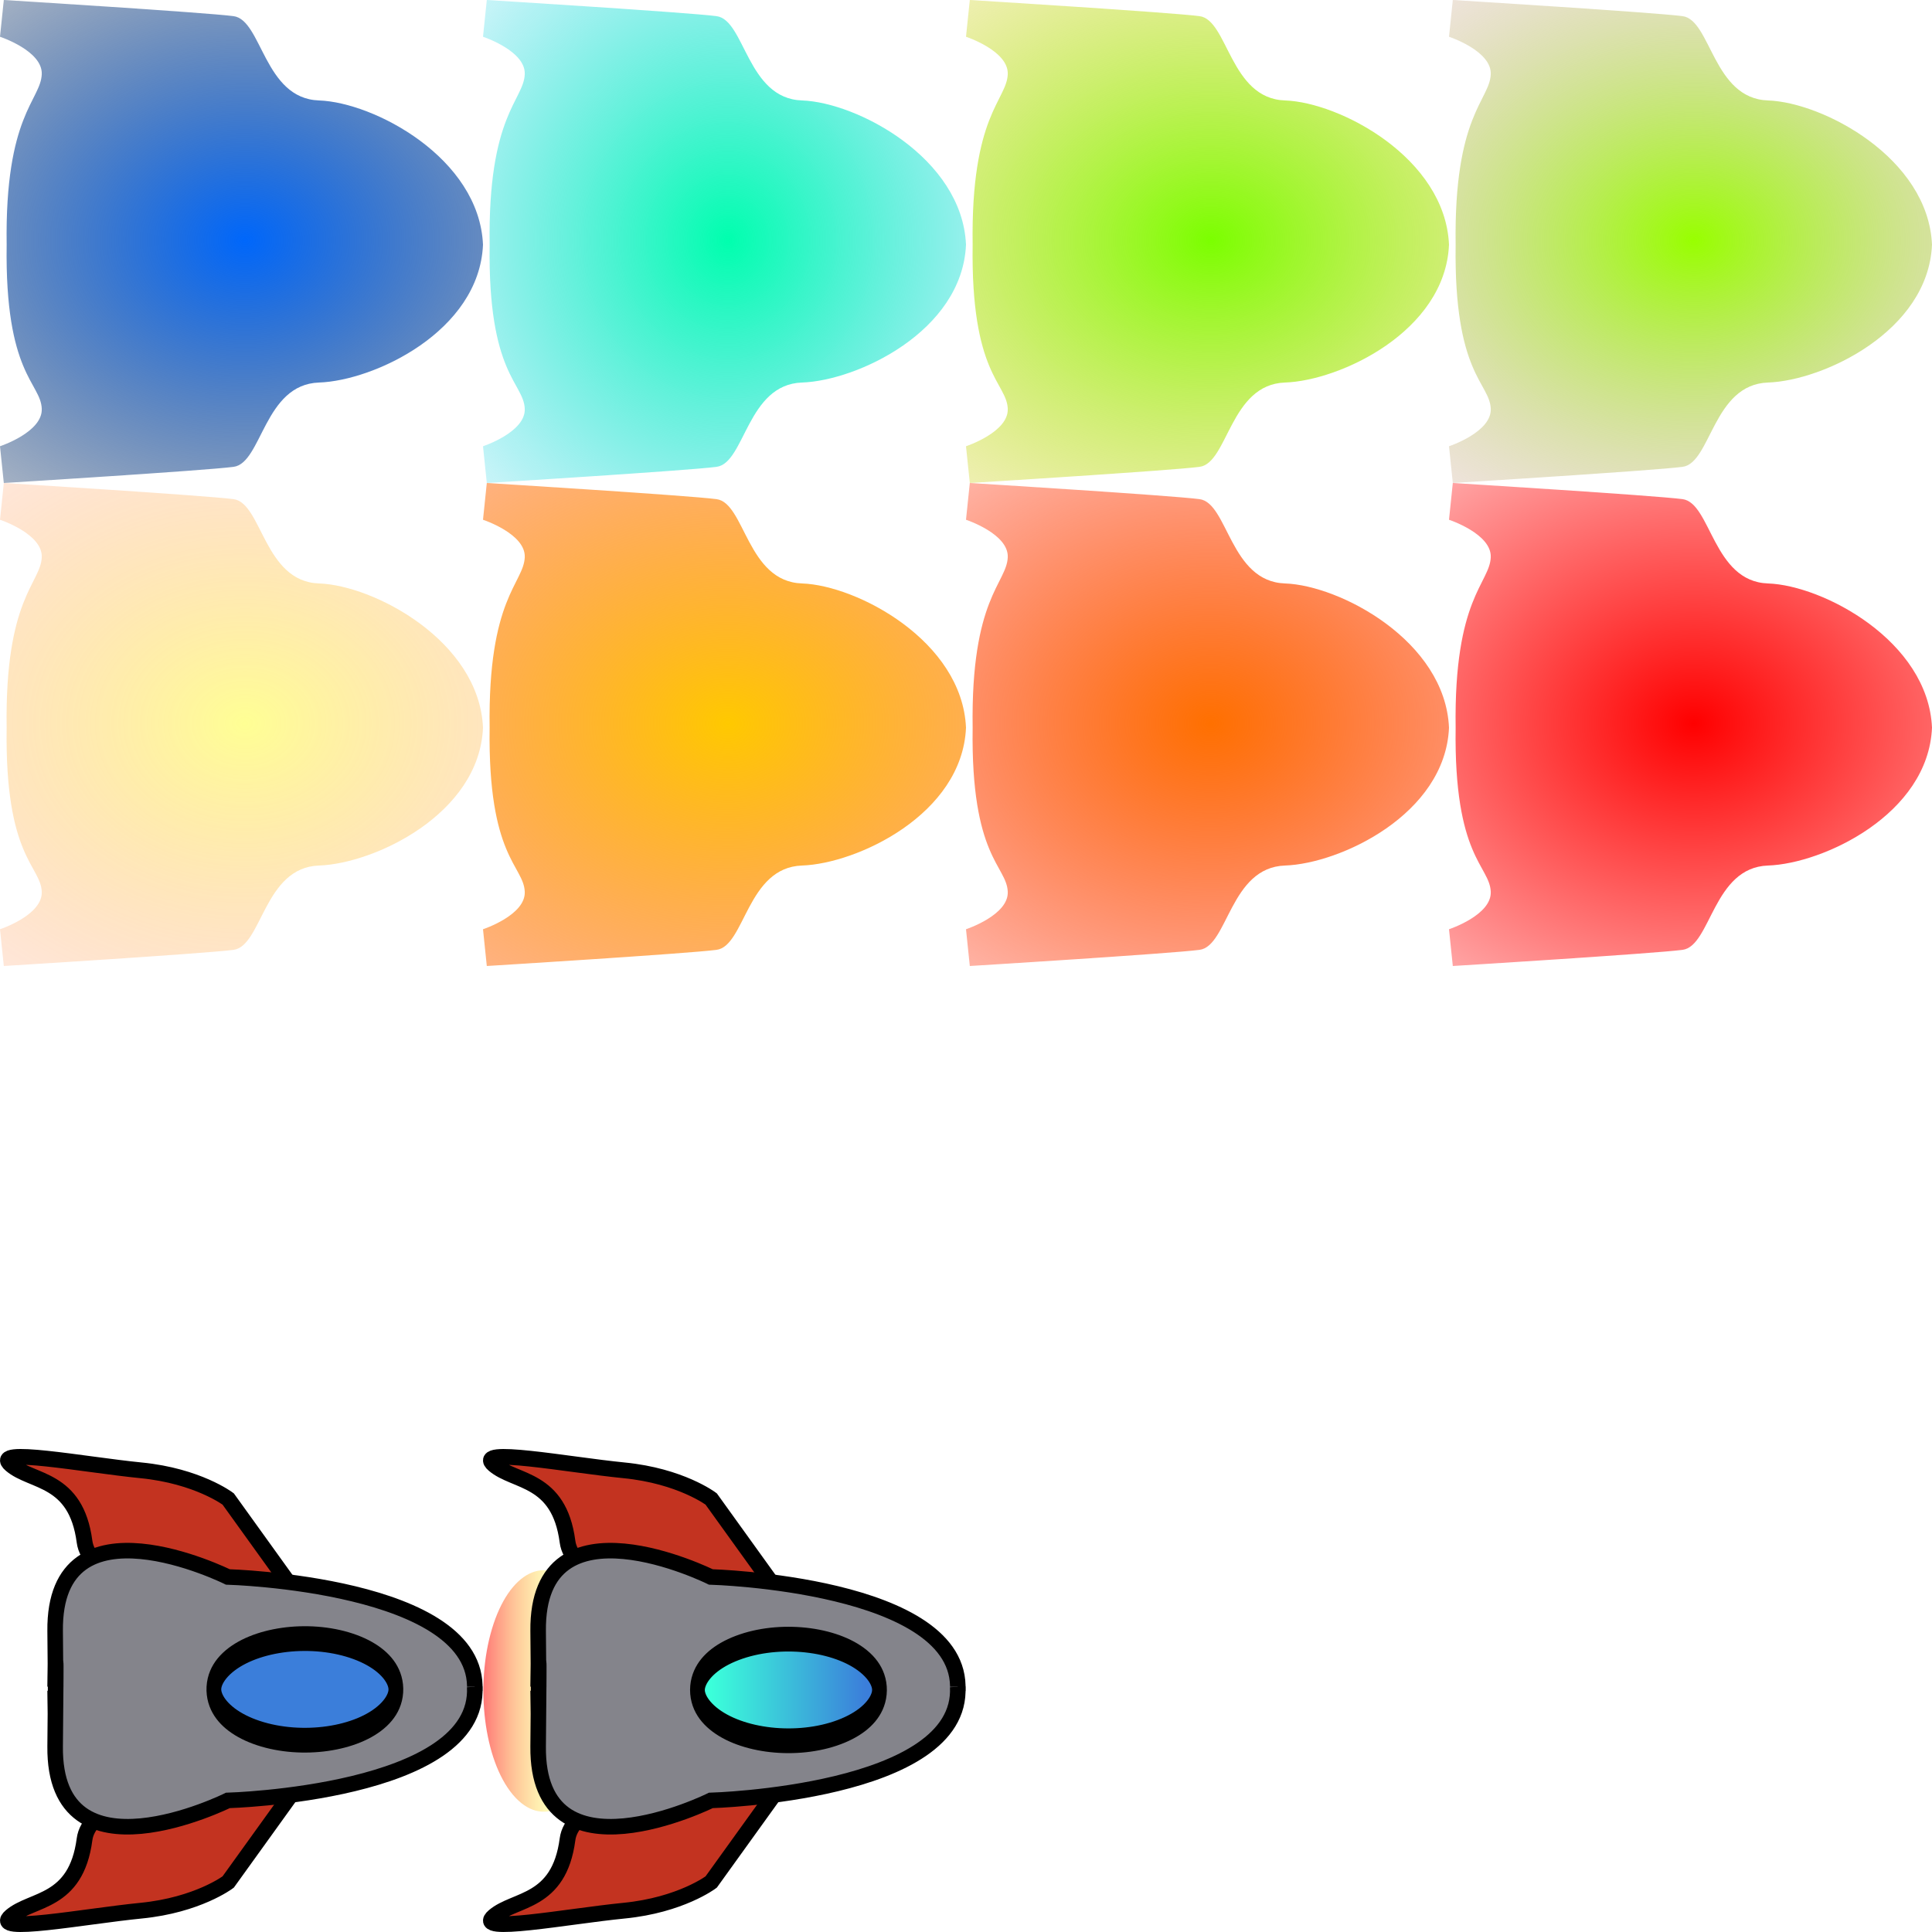
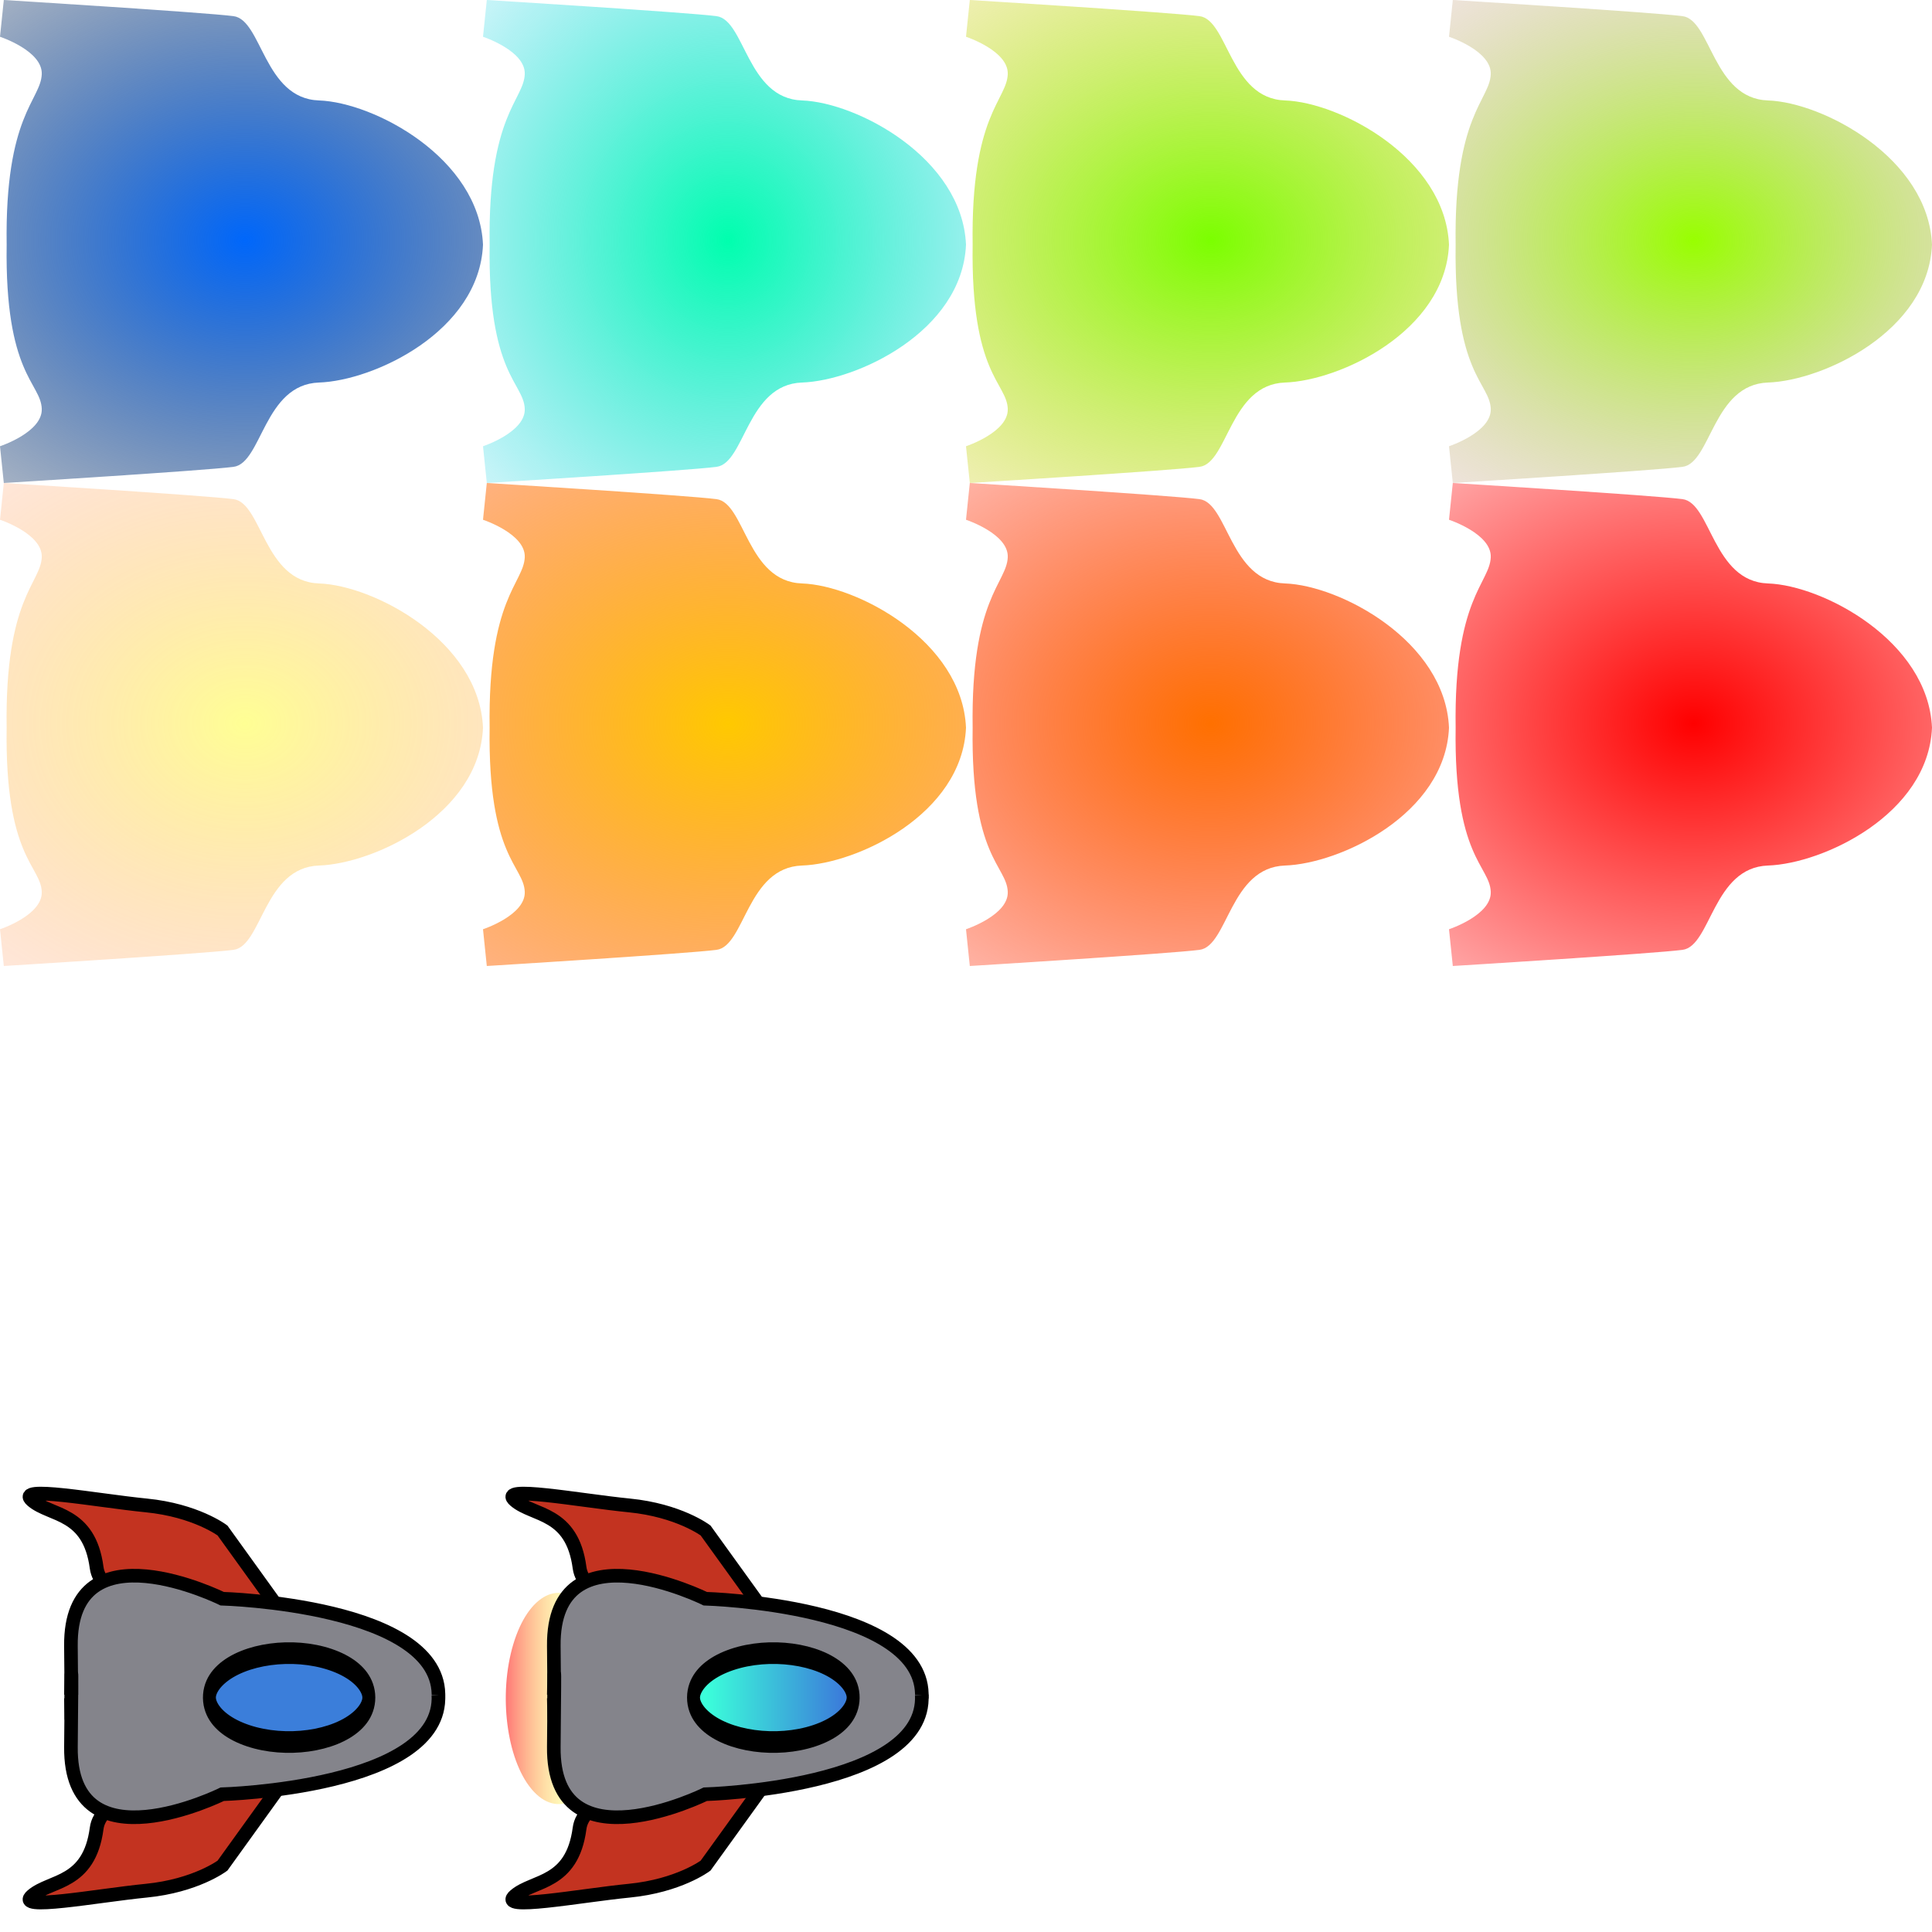
<svg xmlns="http://www.w3.org/2000/svg" xmlns:xlink="http://www.w3.org/1999/xlink" width="128" height="128" id="svg3080" version="1.1">
  <defs id="defs3082">
    <linearGradient id="linearGradient3928">
      <stop style="stop-color:#00ffae;stop-opacity:1;" offset="0" id="stop3930" />
      <stop style="stop-color:#1dc3f2;stop-opacity:0;" offset="1" id="stop3932" />
    </linearGradient>
    <linearGradient id="linearGradient3846">
      <stop id="stop3848" offset="0" style="stop-color:#00ff00;stop-opacity:1;" />
      <stop id="stop3850" offset="1" style="stop-color:#000000;stop-opacity:0" />
    </linearGradient>
    <linearGradient id="linearGradient3826">
      <stop style="stop-color:#00ff00;stop-opacity:1;" offset="0" id="stop3828" />
      <stop style="stop-color:#000000;stop-opacity:0;" offset="1" id="stop3830" />
    </linearGradient>
    <linearGradient id="linearGradient3808">
      <stop style="stop-color:#3b7eda;stop-opacity:1;" offset="0" id="stop3810" />
      <stop style="stop-color:#3b7eda;stop-opacity:1;" offset="1" id="stop3812" />
    </linearGradient>
    <linearGradient xlink:href="#linearGradient3808" id="linearGradient3814" x1="14.056" y1="12.353" x2="19.165" y2="12.353" gradientUnits="userSpaceOnUse" />
    <linearGradient xlink:href="#linearGradient3819" id="linearGradient3825" x1="-4.026" y1="6.841" x2="0.012" y2="6.841" gradientUnits="userSpaceOnUse" />
    <linearGradient id="linearGradient3819">
      <stop style="stop-color:#ff0000;stop-opacity:1;" offset="0" id="stop3821" />
      <stop style="stop-color:#ffe412;stop-opacity:0.561;" offset="1" id="stop3823" />
    </linearGradient>
    <linearGradient xlink:href="#linearGradient3808-7" id="linearGradient3814-0" x1="16.551" y1="17.625" x2="16.632" y2="7.146" gradientUnits="userSpaceOnUse" />
    <linearGradient id="linearGradient3808-7">
      <stop style="stop-color:#3b7eda;stop-opacity:1;" offset="0" id="stop3810-6" />
      <stop style="stop-color:#3bffda;stop-opacity:1;" offset="1" id="stop3812-0" />
    </linearGradient>
    <linearGradient xlink:href="#linearGradient3808-6" id="linearGradient3814-3" x1="14.056" y1="12.353" x2="19.165" y2="12.353" gradientUnits="userSpaceOnUse" />
    <linearGradient id="linearGradient3808-6">
      <stop style="stop-color:#3b7eda;stop-opacity:1;" offset="0" id="stop3810-7" />
      <stop style="stop-color:#3b7eda;stop-opacity:1;" offset="1" id="stop3812-5" />
    </linearGradient>
    <radialGradient xlink:href="#linearGradient3826" id="radialGradient3832" cx="16.982" cy="79.82" fx="16.982" fy="79.82" r="15.443" gradientTransform="translate(0,-2.2471505e-6)" gradientUnits="userSpaceOnUse" />
    <radialGradient xlink:href="#linearGradient3846" id="radialGradient3844" cx="16.228" cy="72.803" fx="16.228" fy="72.803" r="16.476" gradientTransform="matrix(-1.499081,0,0,-1.515272,40.55406,190.1753)" gradientUnits="userSpaceOnUse" />
    <radialGradient xlink:href="#linearGradient3846-5" id="radialGradient3844-2" cx="16.228" cy="72.803" fx="16.228" fy="72.803" r="16.476" gradientTransform="matrix(-1.499081,0,0,-1.515272,40.55406,190.1753)" gradientUnits="userSpaceOnUse" />
    <linearGradient id="linearGradient3846-5">
      <stop id="stop3848-1" offset="0" style="stop-color:#0067fb;stop-opacity:1;" />
      <stop id="stop3850-9" offset="1" style="stop-color:#000000;stop-opacity:0" />
    </linearGradient>
    <radialGradient r="16.476" fy="72.803" fx="16.228" cy="72.803" cx="16.228" gradientTransform="matrix(-2.423637,0,0,1.947155,55.55736,-125.8321)" gradientUnits="userSpaceOnUse" id="radialGradient3867" xlink:href="#linearGradient3846-5" />
    <radialGradient r="16.476" fy="72.803" fx="16.228" cy="72.803" cx="16.228" gradientTransform="matrix(-2.423637,0,0,1.973391,55.55736,-63.95875)" gradientUnits="userSpaceOnUse" id="radialGradient3867-1" xlink:href="#linearGradient3846-5-2" />
    <linearGradient id="linearGradient3846-5-2">
      <stop id="stop3848-1-0" offset="0" style="stop-color:#00ff00;stop-opacity:1;" />
      <stop id="stop3850-9-6" offset="1" style="stop-color:#000000;stop-opacity:0" />
    </linearGradient>
    <radialGradient r="16.476" fy="72.803" fx="16.228" cy="72.803" cx="16.228" gradientTransform="matrix(-1.726486,-1.8179866e-8,-1.9769662e-8,1.877464,76.24429,-120.7585)" gradientUnits="userSpaceOnUse" id="radialGradient3909" xlink:href="#linearGradient3928" />
    <radialGradient r="16.476" fy="72.803" fx="16.228" cy="72.803" cx="16.228" gradientTransform="matrix(-2.423637,0,0,1.947155,87.55736,-61.83214)" gradientUnits="userSpaceOnUse" id="radialGradient3909-7" xlink:href="#linearGradient3928-4" />
    <linearGradient id="linearGradient3928-4">
      <stop style="stop-color:#7bff00;stop-opacity:1;" offset="0" id="stop3930-9" />
      <stop style="stop-color:#ffba36;stop-opacity:0;" offset="1" id="stop3932-2" />
    </linearGradient>
    <radialGradient r="16.476" fy="72.803" fx="16.228" cy="72.803" cx="16.228" gradientTransform="matrix(-2.423637,0,0,1.947155,119.5574,-125.8321)" gradientUnits="userSpaceOnUse" id="radialGradient3949" xlink:href="#linearGradient3928-4" />
    <radialGradient r="16.476" fy="72.803" fx="16.228" cy="72.803" cx="16.228" gradientTransform="matrix(-2.423637,0,0,1.947155,119.5574,-61.83214)" gradientUnits="userSpaceOnUse" id="radialGradient3949-4" xlink:href="#linearGradient3928-4-5" />
    <linearGradient id="linearGradient3928-4-5">
      <stop style="stop-color:#98ff00;stop-opacity:1;" offset="0" id="stop3930-9-9" />
      <stop style="stop-color:#ed86ed;stop-opacity:0;" offset="1" id="stop3932-2-1" />
    </linearGradient>
    <radialGradient r="16.476" fy="72.803" fx="16.228" cy="72.803" cx="16.228" gradientTransform="matrix(-2.423637,0,0,1.947155,151.5574,-125.8321)" gradientUnits="userSpaceOnUse" id="radialGradient3983" xlink:href="#linearGradient3928-4-5" />
    <radialGradient r="16.476" fy="72.803" fx="16.228" cy="72.803" cx="16.228" gradientTransform="matrix(-2.423637,0,0,1.947155,151.5574,-61.83214)" gradientUnits="userSpaceOnUse" id="radialGradient3983-8" xlink:href="#linearGradient3928-4-5-9" />
    <linearGradient id="linearGradient3928-4-5-9">
      <stop style="stop-color:#ffff00;stop-opacity:1;" offset="0" id="stop3930-9-9-6" />
      <stop style="stop-color:#ff0000;stop-opacity:0;" offset="1" id="stop3932-2-1-0" />
    </linearGradient>
    <radialGradient r="16.476" fy="72.803" fx="16.228" cy="72.803" cx="16.228" gradientTransform="matrix(-2.423637,0,0,1.947155,55.55736,-93.83214)" gradientUnits="userSpaceOnUse" id="radialGradient4017" xlink:href="#linearGradient3928-4-5-9" />
    <radialGradient r="16.476" fy="72.803" fx="16.228" cy="72.803" cx="16.228" gradientTransform="matrix(-2.423637,0,0,1.947155,151.5574,-61.83214)" gradientUnits="userSpaceOnUse" id="radialGradient3983-4" xlink:href="#linearGradient3928-4-5-0" />
    <linearGradient id="linearGradient3928-4-5-0">
      <stop style="stop-color:#ffc900;stop-opacity:1;" offset="0" id="stop3930-9-9-9" />
      <stop style="stop-color:#ff0000;stop-opacity:0;" offset="1" id="stop3932-2-1-4" />
    </linearGradient>
    <radialGradient r="16.476" fy="72.803" fx="16.228" cy="72.803" cx="16.228" gradientTransform="matrix(-3.141481,2.6142163e-8,2.0843126e-8,2.5047,99.20624,-134.423)" gradientUnits="userSpaceOnUse" id="radialGradient4017-5" xlink:href="#linearGradient3928-4-5-0" />
    <radialGradient r="16.476" fy="72.803" fx="16.228" cy="72.803" cx="16.228" gradientTransform="matrix(-2.423637,0,0,1.947155,151.5574,-61.83214)" gradientUnits="userSpaceOnUse" id="radialGradient3983-6" xlink:href="#linearGradient3928-4-5-6" />
    <linearGradient id="linearGradient3928-4-5-6">
      <stop style="stop-color:#ff7000;stop-opacity:1;" offset="0" id="stop3930-9-9-3" />
      <stop style="stop-color:#ff0000;stop-opacity:0;" offset="1" id="stop3932-2-1-9" />
    </linearGradient>
    <radialGradient r="16.476" fy="72.803" fx="16.228" cy="72.803" cx="16.228" gradientTransform="matrix(-2.423637,0,0,1.947155,119.5574,-93.83214)" gradientUnits="userSpaceOnUse" id="radialGradient4017-9" xlink:href="#linearGradient3928-4-5-6" />
    <radialGradient r="16.476" fy="72.803" fx="16.228" cy="72.803" cx="16.228" gradientTransform="matrix(-2.423637,0,0,1.947155,151.5574,-61.83214)" gradientUnits="userSpaceOnUse" id="radialGradient3983-2" xlink:href="#linearGradient3928-4-5-1" />
    <linearGradient id="linearGradient3928-4-5-1">
      <stop style="stop-color:#ff0000;stop-opacity:1;" offset="0" id="stop3930-9-9-30" />
      <stop style="stop-color:#ff0000;stop-opacity:0;" offset="1" id="stop3932-2-1-99" />
    </linearGradient>
    <radialGradient r="16.476" fy="72.803" fx="16.228" cy="72.803" cx="16.228" gradientTransform="matrix(-2.423637,0,0,1.947155,151.5574,-93.83214)" gradientUnits="userSpaceOnUse" id="radialGradient4017-1" xlink:href="#linearGradient3928-4-5-1" />
  </defs>
-   <path style="opacity:0.536;fill:url(#linearGradient3825);fill-opacity:1;fill-rule:nonzero;stroke:none" id="path3817" d="m -2.1,13.603 a 3.931,7.862 0 1 1 0.031,0.037" transform="matrix(1.017369,0,0,1.017368,36.09599,105.0402)" />
+   <path style="opacity:0.536;fill:url(#linearGradient3825);fill-opacity:1;fill-rule:nonzero;stroke:none" id="path3817" d="m -2.1,13.603 a 3.931,7.862 0 1 1 0.031,0.037" transform="matrix(0.8922041,0,0,0.8901553,37.07993,106.4107)" />
  <g id="layer1" transform="translate(0,96)">
-     <path style="fill:#c33320;fill-opacity:1;stroke:#000000;stroke-width:1.043px;stroke-linecap:butt;stroke-linejoin:miter;stroke-opacity:1" d="m 19.478,22.628 -4.361,6.061 c 0,0 -2.016,1.527 -5.767,1.897 C 5.6,30.957 -0.683,32.16 0.723,30.957 2.13,29.754 5.037,30.124 5.6,25.867 c 0.563,-4.257 13.879,-3.239 13.879,-3.239 z" id="path3876-6" />
-     <path style="fill:#c33320;fill-opacity:1;stroke:#000000;stroke-width:1.043px;stroke-linecap:butt;stroke-linejoin:miter;stroke-opacity:1" d="M 19.478,9.372 15.118,3.311 c 0,0 -2.016,-1.527 -5.767,-1.897 C 5.6,1.043 -0.683,-0.16 0.723,1.043 2.13,2.246 5.037,1.876 5.6,6.133 6.162,10.39 19.478,9.372 19.478,9.372 z" id="path3876" />
-     <path style="fill:#84848b;fill-opacity:1;stroke:#000000;stroke-width:1.03px;stroke-linecap:butt;stroke-linejoin:miter;stroke-opacity:1" d="M 31.451,16.007 C 31.829,8.94 15.094,8.477 15.094,8.477 c 0,0 -11.535,-5.726 -11.441,3.579 0.095,9.304 0,3.951 0,3.951" id="path3088" />
-     <path style="fill:#84848b;fill-opacity:1;stroke:#000000;stroke-width:1.03px;stroke-linecap:butt;stroke-linejoin:miter;stroke-opacity:1" d="m 31.451,15.753 c 0.378,7.068 -16.357,7.53 -16.357,7.53 0,0 -11.535,5.726 -11.441,-3.579 0.095,-9.304 0,-3.951 0,-3.951" id="path3088-3" />
-     <path style="fill:url(#linearGradient3814);fill-opacity:1;fill-rule:nonzero;stroke:#000000;stroke-width:1;stroke-linecap:round;stroke-linejoin:round;stroke-miterlimit:4;stroke-opacity:1;stroke-dasharray:none" id="path3878" d="m 15.562,17.653 c -0.976,-1.736 -1.297,-5.517 -0.719,-8.443 0.579,-2.927 1.839,-3.892 2.814,-2.156 0.976,1.736 1.297,5.517 0.719,8.443 -0.575,2.908 -1.824,3.882 -2.798,2.184" transform="matrix(0,1.638929,-0.9784126,0,32.28543,-11.29491)" />
+     <path style="fill:#c33320;fill-opacity:1;stroke:#000000;stroke-width:0.913px;stroke-linecap:butt;stroke-linejoin:miter;stroke-opacity:1" d="m 18.559,22.3 -3.819,5.303 c 0,0 -1.766,1.336 -5.051,1.66 C 6.404,29.587 0.901,30.639 2.133,29.587 3.365,28.534 5.911,28.858 6.404,25.134 6.897,21.409 18.559,22.3 18.559,22.3 z" id="path3876-6" />
+     <path style="fill:#c33320;fill-opacity:1;stroke:#000000;stroke-width:0.913px;stroke-linecap:butt;stroke-linejoin:miter;stroke-opacity:1" d="M 18.559,10.701 14.74,5.398 c 0,0 -1.766,-1.336 -5.051,-1.66 C 6.404,3.414 0.901,2.361 2.133,3.414 3.365,4.466 5.911,4.143 6.404,7.867 6.897,11.592 18.559,10.701 18.559,10.701 z" id="path3876" />
+     <path style="fill:#84848b;fill-opacity:1;stroke:#000000;stroke-width:0.902px;stroke-linecap:butt;stroke-linejoin:miter;stroke-opacity:1" d="M 29.044,16.507 C 29.375,10.323 14.718,9.918 14.718,9.918 c 0,0 -10.102,-5.01 -10.019,3.131 0.083,8.141 0,3.457 0,3.457" id="path3088" />
+     <path style="fill:#84848b;fill-opacity:1;stroke:#000000;stroke-width:0.902px;stroke-linecap:butt;stroke-linejoin:miter;stroke-opacity:1" d="m 29.044,16.285 c 0.331,6.184 -14.325,6.588 -14.325,6.588 0,0 -10.102,5.01 -10.019,-3.131 0.083,-8.141 0,-3.457 0,-3.457" id="path3088-3" />
+     <path style="fill:url(#linearGradient3814);fill-opacity:1;fill-rule:nonzero;stroke:#000000;stroke-width:1;stroke-linecap:round;stroke-linejoin:round;stroke-miterlimit:4;stroke-opacity:1;stroke-dasharray:none" id="path3878" d="m 15.562,17.653 a 2.054,6.162 0 1 1 0.016,0.029" transform="matrix(0,1.43401,-0.8568751,0,29.77474,-7.381863)" />
  </g>
-   <path style="fill:#c33320;fill-opacity:1;stroke:#000000;stroke-width:1.043px;stroke-linecap:butt;stroke-linejoin:miter;stroke-opacity:1" d="m 51.478,118.628 -4.361,6.061 c 0,0 -2.016,1.527 -5.767,1.897 -3.751,0.37 -10.034,1.573 -8.627,0.37 1.407,-1.203 4.314,-0.833 4.876,-5.09 0.563,-4.257 13.879,-3.239 13.879,-3.239 z" id="path3876-6-1" />
-   <path style="fill:#c33320;fill-opacity:1;stroke:#000000;stroke-width:1.043px;stroke-linecap:butt;stroke-linejoin:miter;stroke-opacity:1" d="m 51.478,105.372 -4.361,-6.061 c 0,0 -2.016,-1.527 -5.767,-1.897 -3.751,-0.37 -10.034,-1.573 -8.627,-0.37 1.407,1.203 4.314,0.833 4.876,5.09 0.563,4.257 13.879,3.239 13.879,3.239 z" id="path3876-0" />
-   <path style="fill:#84848b;fill-opacity:1;stroke:#000000;stroke-width:1.03px;stroke-linecap:butt;stroke-linejoin:miter;stroke-opacity:1" d="m 63.451,112.007 c 0.378,-7.068 -16.357,-7.53 -16.357,-7.53 0,0 -11.535,-5.726 -11.441,3.579 0.095,9.304 0,3.951 0,3.951" id="path3088-2" />
-   <path style="fill:#84848b;fill-opacity:1;stroke:#000000;stroke-width:1.03px;stroke-linecap:butt;stroke-linejoin:miter;stroke-opacity:1" d="m 63.451,111.753 c 0.378,7.068 -16.357,7.53 -16.357,7.53 0,0 -11.535,5.726 -11.441,-3.579 0.095,-9.304 0,-3.951 0,-3.951" id="path3088-3-5" />
-   <path style="fill:url(#linearGradient3814-0);fill-opacity:1;fill-rule:nonzero;stroke:#000000;stroke-width:1;stroke-linecap:round;stroke-linejoin:round;stroke-miterlimit:4;stroke-opacity:1;stroke-dasharray:none" id="path3878-1" d="m 15.562,17.653 a 2.054,6.162 0 1 1 0.016,0.029" transform="matrix(0,1.638929,0.9784136,0,40.11222,84.70509)" />
+   <path style="fill:#c33320;fill-opacity:1;stroke:#000000;stroke-width:0.914px;stroke-linecap:butt;stroke-linejoin:miter;stroke-opacity:1" d="m 50.57,118.3 -3.824,5.303 c 0,0 -1.768,1.336 -5.058,1.66 -3.29,0.324 -8.8,1.376 -7.566,0.324 1.234,-1.053 3.783,-0.729 4.276,-4.453 0.493,-3.724 12.171,-2.834 12.171,-2.834 z" id="path3876-6-1" />
+   <path style="fill:#c33320;fill-opacity:1;stroke:#000000;stroke-width:0.914px;stroke-linecap:butt;stroke-linejoin:miter;stroke-opacity:1" d="m 50.57,106.701 -3.824,-5.303 c 0,0 -1.768,-1.336 -5.058,-1.66 -3.29,-0.324 -8.8,-1.376 -7.566,-0.324 1.234,1.053 3.783,0.729 4.276,4.453 0.493,3.724 12.171,2.834 12.171,2.834 z" id="path3876-0" />
+   <path style="fill:#84848b;fill-opacity:1;stroke:#000000;stroke-width:0.902px;stroke-linecap:butt;stroke-linejoin:miter;stroke-opacity:1" d="m 61.069,112.507 c 0.332,-6.184 -14.345,-6.588 -14.345,-6.588 0,0 -10.116,-5.01 -10.033,3.131 0.083,8.141 0,3.457 0,3.457" id="path3088-2" />
+   <path style="fill:#84848b;fill-opacity:1;stroke:#000000;stroke-width:0.902px;stroke-linecap:butt;stroke-linejoin:miter;stroke-opacity:1" d="m 61.069,112.285 c 0.332,6.184 -14.345,6.588 -14.345,6.588 0,0 -10.116,5.01 -10.033,-3.131 0.083,-8.141 0,-3.457 0,-3.457" id="path3088-3-5" />
+   <path style="fill:url(#linearGradient3814-0);fill-opacity:1;fill-rule:nonzero;stroke:#000000;stroke-width:1;stroke-linecap:round;stroke-linejoin:round;stroke-miterlimit:4;stroke-opacity:1;stroke-dasharray:none" id="path3878-1" d="m 15.562,17.653 a 2.054,6.162 0 1 1 0.016,0.029" transform="matrix(0,1.433996,0.8580412,0,40.60204,88.61832)" />
  <path style="fill:url(#radialGradient3867);fill-opacity:1;stroke:none" d="M 21.134,6.655 C 17.486,6.531 17.36,1.318 15.473,1.07 13.586,0.821 0.252,-4.4999999e-7 0.252,-4.4999999e-7 L 0,2.435 c 0,0 2.83,0.931 2.767,2.482 C 2.697,6.654 0.315,7.622 0.441,16.213 0.315,24.804 2.697,25.346 2.767,27.082 2.83,28.634 0,29.565 0,29.565 L 0.252,32 c 0,0 13.334,-0.821 15.221,-1.07 1.887,-0.248 2.013,-5.461 5.661,-5.586 C 24.782,25.221 31.748,21.958 32,16.213 31.748,10.468 24.782,6.779 21.134,6.655 z" id="path3834-7" />
  <path style="fill:url(#radialGradient3909);fill-opacity:1;stroke:none" d="M 53.134,6.655 C 49.486,6.531 49.36,1.318 47.473,1.07 45.586,0.821 32.252,-4.4999999e-7 32.252,-4.4999999e-7 L 32,2.435 c 0,0 2.83,0.931 2.767,2.482 -0.07,1.736 -2.453,2.704 -2.327,11.295 -0.126,8.591 2.256,9.133 2.327,10.87 C 34.83,28.634 32,29.565 32,29.565 L 32.252,32 c 0,0 13.334,-0.821 15.221,-1.07 1.887,-0.248 2.013,-5.461 5.661,-5.586 C 56.782,25.221 63.748,21.958 64,16.213 63.748,10.468 56.782,6.779 53.134,6.655 z" id="path3834-7-8" />
  <path style="fill:url(#radialGradient3949);fill-opacity:1;stroke:none" d="M 85.134,6.655 C 81.486,6.531 81.36,1.318 79.473,1.07 77.586,0.821 64.252,-4.4999999e-7 64.252,-4.4999999e-7 L 64,2.435 c 0,0 2.83,0.931 2.767,2.482 -0.07,1.736 -2.453,2.704 -2.327,11.295 -0.126,8.591 2.256,9.133 2.327,10.87 C 66.83,28.634 64,29.565 64,29.565 L 64.252,32 c 0,0 13.334,-0.821 15.221,-1.07 1.887,-0.248 2.013,-5.461 5.661,-5.586 C 88.782,25.221 95.748,21.958 96,16.213 95.748,10.468 88.782,6.779 85.134,6.655 z" id="path3834-7-8-4" />
  <path style="fill:url(#radialGradient3983);fill-opacity:1;stroke:none" d="m 117.134,6.655 c -3.648,-0.124 -3.774,-5.337 -5.661,-5.586 C 109.586,0.821 96.252,-4.4999999e-7 96.252,-4.4999999e-7 L 96,2.435 c 0,0 2.83,0.931 2.767,2.482 -0.07,1.736 -2.453,2.704 -2.327,11.295 -0.126,8.591 2.256,9.133 2.327,10.87 C 98.83,28.634 96,29.565 96,29.565 L 96.252,32 c 0,0 13.334,-0.821 15.221,-1.07 1.887,-0.248 2.013,-5.461 5.661,-5.586 3.648,-0.124 10.615,-3.387 10.866,-9.132 -0.252,-5.745 -7.218,-9.433 -10.866,-9.557 z" id="path3834-7-8-4-2" />
  <path style="fill:url(#radialGradient4017);fill-opacity:1;stroke:none;opacity:0.418" d="M 21.134,38.655 C 17.486,38.531 17.36,33.318 15.473,33.07 13.586,32.821 0.252,32 0.252,32 L 0,34.435 c 0,0 2.83,0.931 2.767,2.482 -0.07,1.736 -2.453,2.704 -2.327,11.295 -0.126,8.591 2.256,9.133 2.327,10.87 C 2.83,60.634 0,61.565 0,61.565 L 0.252,64 c 0,0 13.334,-0.821 15.221,-1.07 1.887,-0.248 2.013,-5.461 5.661,-5.586 3.648,-0.124 10.615,-3.387 10.866,-9.132 -0.252,-5.745 -7.218,-9.433 -10.866,-9.557 z" id="path3834-7-8-4-2-6" />
  <path style="fill:url(#radialGradient4017-5);fill-opacity:1;stroke:none" d="M 53.134,38.655 C 49.486,38.531 49.36,33.318 47.473,33.07 45.586,32.821 32.252,32 32.252,32 L 32,34.435 c 0,0 2.83,0.931 2.767,2.482 -0.07,1.736 -2.453,2.704 -2.327,11.295 -0.126,8.591 2.256,9.133 2.327,10.87 C 34.83,60.634 32,61.565 32,61.565 L 32.252,64 c 0,0 13.334,-0.821 15.221,-1.07 1.887,-0.248 2.013,-5.461 5.661,-5.586 C 56.782,57.221 63.748,53.958 64,48.213 63.748,42.468 56.782,38.779 53.134,38.655 z" id="path3834-7-8-4-2-4" />
  <path style="fill:url(#radialGradient4017-9);fill-opacity:1;stroke:none" d="M 85.134,38.655 C 81.486,38.531 81.36,33.318 79.473,33.07 77.586,32.821 64.252,32 64.252,32 L 64,34.435 c 0,0 2.83,0.931 2.767,2.482 -0.07,1.736 -2.453,2.704 -2.327,11.295 -0.126,8.591 2.256,9.133 2.327,10.87 C 66.83,60.634 64,61.565 64,61.565 L 64.252,64 c 0,0 13.334,-0.821 15.221,-1.07 1.887,-0.248 2.013,-5.461 5.661,-5.586 C 88.782,57.221 95.748,53.958 96,48.213 95.748,42.468 88.782,38.779 85.134,38.655 z" id="path3834-7-8-4-2-5" />
  <path style="fill:url(#radialGradient4017-1);fill-opacity:1;stroke:none" d="m 117.134,38.655 c -3.648,-0.124 -3.774,-5.337 -5.661,-5.586 C 109.586,32.821 96.252,32 96.252,32 L 96,34.435 c 0,0 2.83,0.931 2.767,2.482 -0.07,1.736 -2.453,2.704 -2.327,11.295 -0.126,8.591 2.256,9.133 2.327,10.87 C 98.83,60.634 96,61.565 96,61.565 L 96.252,64 c 0,0 13.334,-0.821 15.221,-1.07 1.887,-0.248 2.013,-5.461 5.661,-5.586 3.648,-0.124 10.615,-3.387 10.866,-9.132 -0.252,-5.745 -7.218,-9.433 -10.866,-9.557 z" id="path3834-7-8-4-2-3" />
</svg>
